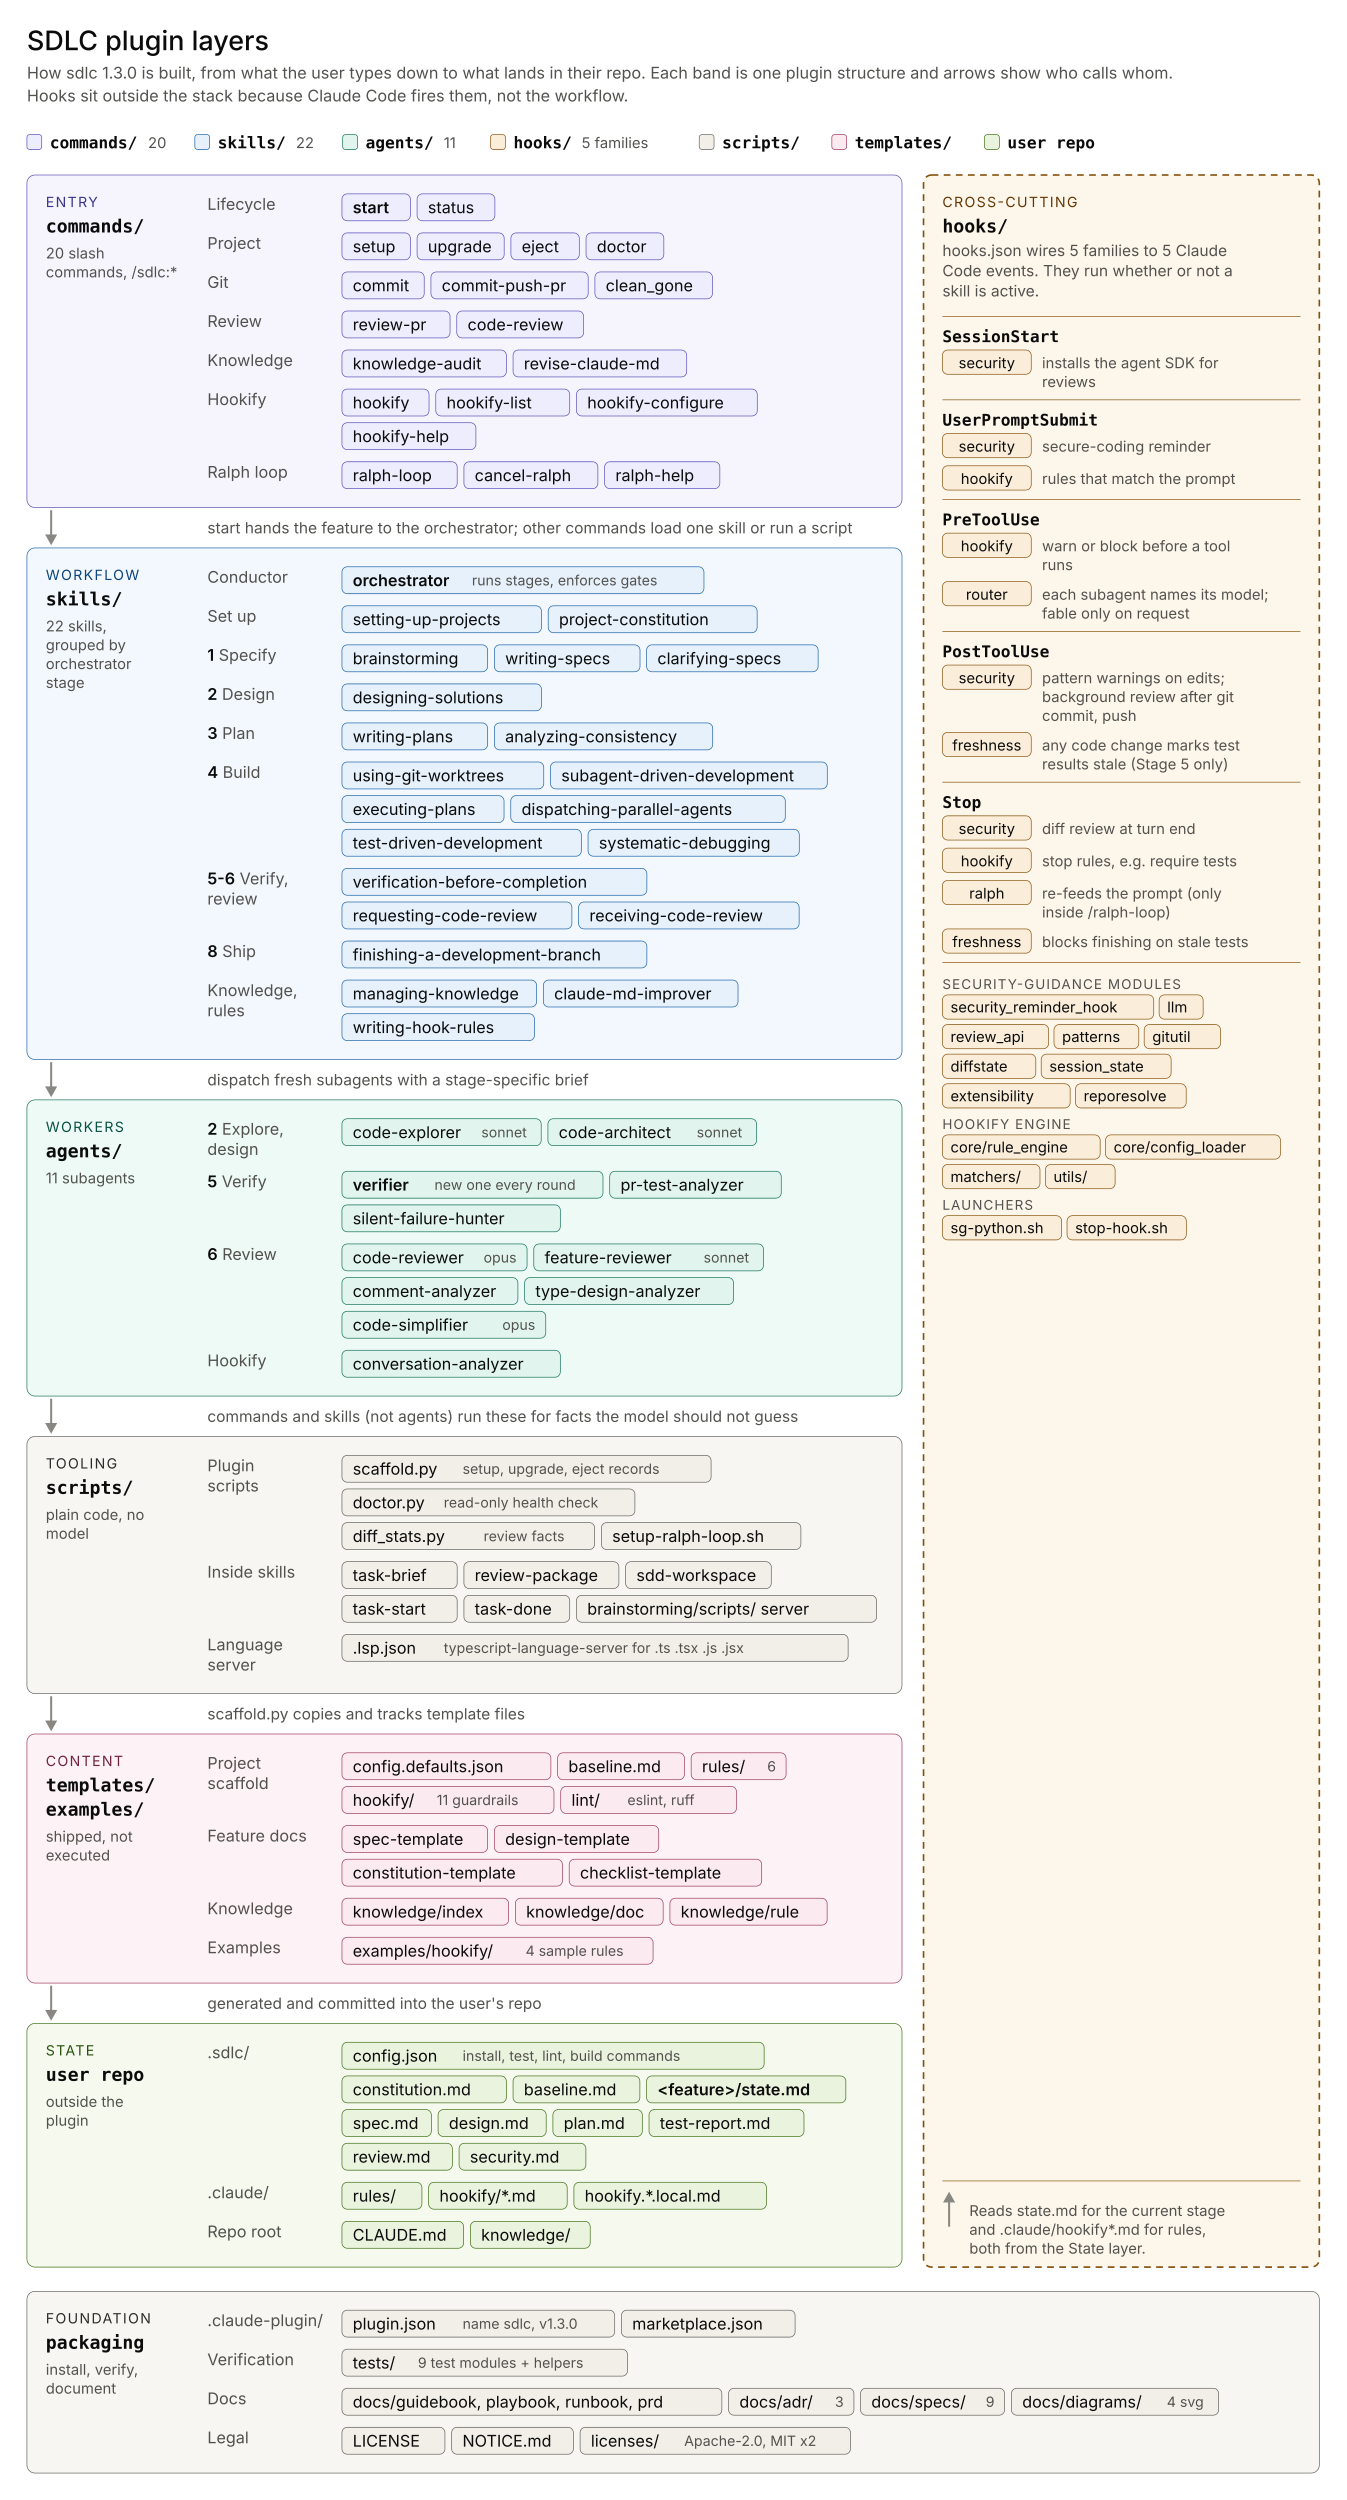
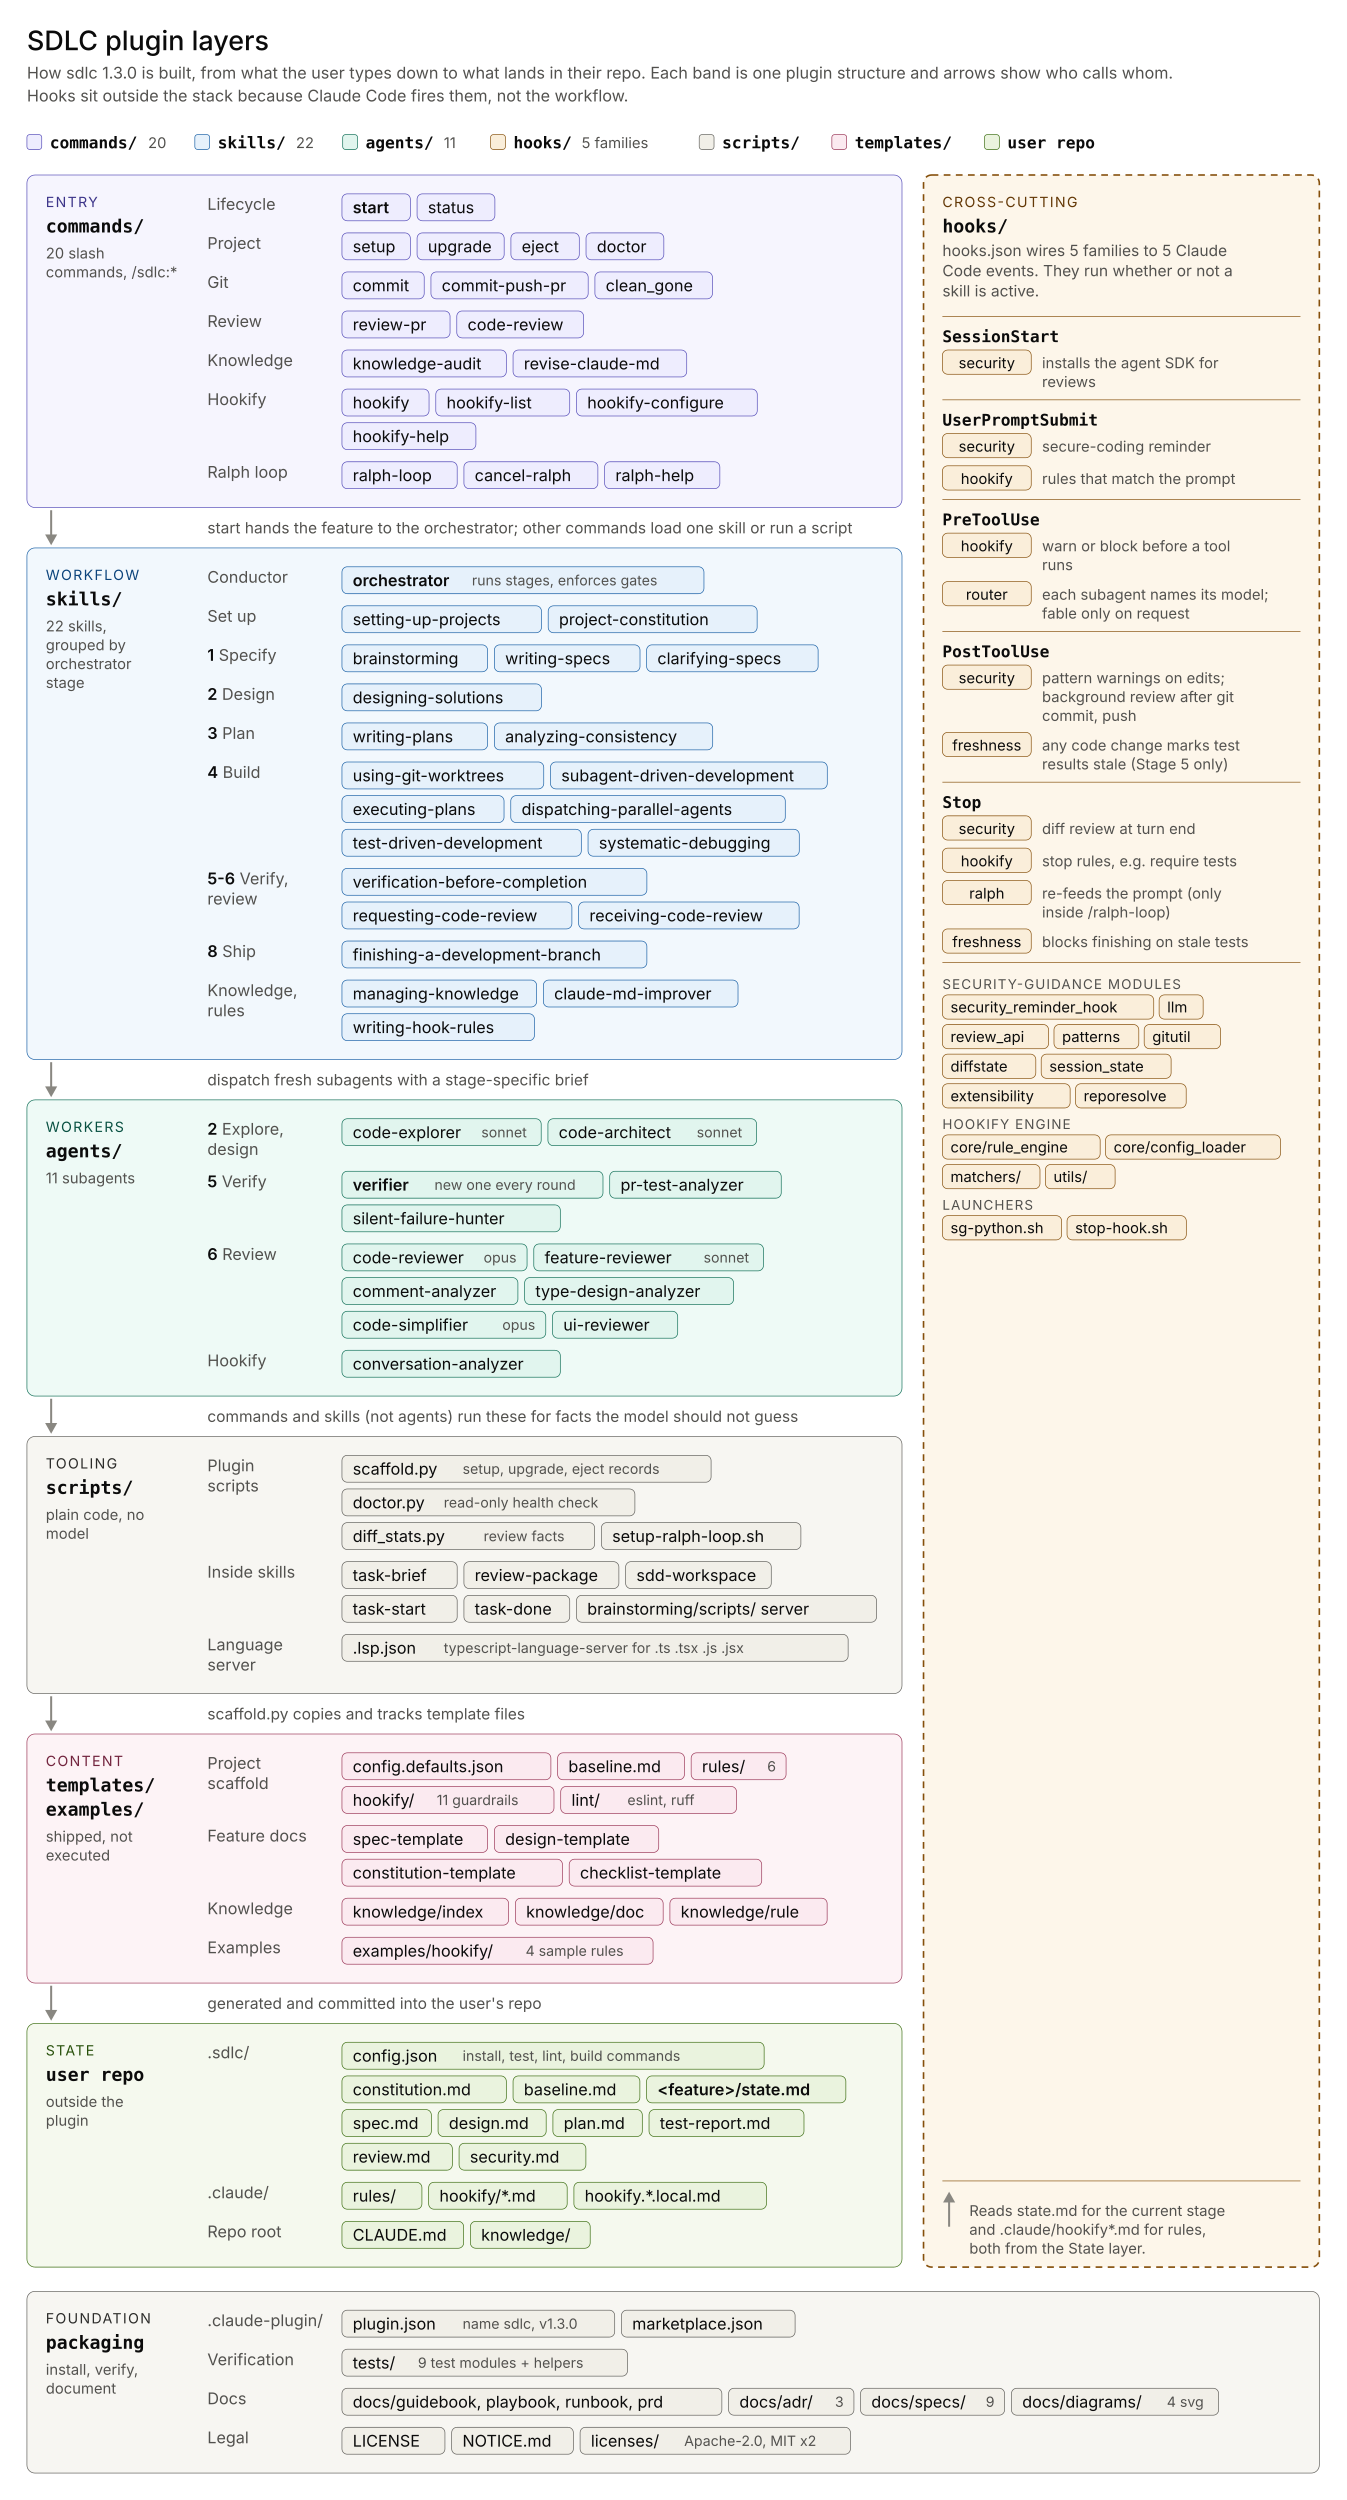
<svg xmlns="http://www.w3.org/2000/svg" width="100%" viewBox="0 0 1000 1857" role="img">
  <style>
text{font-family:anthropic-sans,-apple-system,"system-ui","Segoe UI",sans-serif;dominant-baseline:central;text-anchor:start}
.dir{font-family:ui-monospace,"SF Mono",Menlo,Consolas,monospace;font-weight:600}
.tx{fill:#0b0b0b}.mu{fill:#52514e}
.a{stroke:#898781;stroke-width:1.5;fill:none}.af{fill:#898781}
rect{stroke-width:.5}.sep{stroke-width:.5}
.panel{fill:none;stroke-width:1.2;stroke-dasharray:5 4}
.cmd .bd{fill:#f6f5fe}.cmd .ch{fill:#eeedfe}.cmd .bd,.cmd .ch,.cmd .panel{stroke:#534ab7}.cmd .eb{fill:#3c3489}
.skill .bd{fill:#f2f8fd}.skill .ch{fill:#e6f1fb}.skill .bd,.skill .ch{stroke:#185fa5}.skill .eb{fill:#0c447c}
.agent .bd{fill:#eefaf6}.agent .ch{fill:#e1f5ee}.agent .bd,.agent .ch{stroke:#0f6e56}.agent .eb{fill:#085041}
.hook .ch{fill:#faeeda}.hook .ch,.hook .panel,.hook .sep{stroke:#854f0b}.hook .panel{fill:#fdf6ea}.hook .eb{fill:#633806}
.tool .bd{fill:#f7f6f2}.tool .ch{fill:#f1efe8}.tool .bd,.tool .ch{stroke:#5f5e5a}.tool .eb{fill:#2c2c2a}
.tmpl .bd{fill:#fdf3f6}.tmpl .ch{fill:#fbeaf0}.tmpl .bd,.tmpl .ch{stroke:#993556}.tmpl .eb{fill:#72243e}
.state .bd{fill:#f5f9ee}.state .ch{fill:#eaf3de}.state .bd,.state .ch{stroke:#3b6d11}.state .eb{fill:#27500a}
@media (prefers-color-scheme:dark){
.tx{fill:#f0efea}.mu{fill:#aaa8a2}.a{stroke:#a09e96}.af{fill:#a09e96}
.cmd .bd{fill:#1d1b38}.cmd .ch{fill:#26244a}.cmd .bd,.cmd .ch,.cmd .panel{stroke:#a098f0}.cmd .eb{fill:#cecbfa}
.skill .bd{fill:#0c2036}.skill .ch{fill:#102a44}.skill .bd,.skill .ch{stroke:#6aa8e6}.skill .eb{fill:#b5d4f4}
.agent .bd{fill:#09271f}.agent .ch{fill:#0c3228}.agent .bd,.agent .ch{stroke:#5ac8a5}.agent .eb{fill:#aae6d4}
.hook .ch{fill:#3d2a10}.hook .ch,.hook .panel,.hook .sep{stroke:#e0a04c}.hook .panel{fill:#2f2010}.hook .eb{fill:#f5d9a8}
.tool .bd{fill:#232220}.tool .ch{fill:#2e2d2a}.tool .bd,.tool .ch{stroke:#a09e96}.tool .eb{fill:#d3d1c7}
.tmpl .bd{fill:#2e1520}.tmpl .ch{fill:#44192b}.tmpl .bd,.tmpl .ch{stroke:#e68aa8}.tmpl .eb{fill:#f4c0d1}
.state .bd{fill:#17240c}.state .ch{fill:#1f3310}.state .bd,.state .ch{stroke:#97c459}.state .eb{fill:#c0dd97}
}
</style>
  <text class="tx" x="20" y="30" font-size="20" font-weight="500">SDLC plugin layers</text>
  <text class="mu" x="20" y="54" font-size="12">How sdlc 1.3.0 is built, from what the user types down to what lands in their repo. Each band is one plugin structure and arrows show who calls whom.</text>
  <text class="mu" x="20" y="71" font-size="12">Hooks sit outside the stack because Claude Code fires them, not the workflow.</text>
  <g class="cmd">
    <rect class="ch" x="20" y="100" width="11" height="11" rx="2" />
  </g>
  <text class="tx dir" x="37" y="106" font-size="12">commands/</text>
  <text class="mu" x="109.96" y="106" font-size="11">20</text>
  <g class="skill">
    <rect class="ch" x="144.72" y="100" width="11" height="11" rx="2" />
  </g>
  <text class="tx dir" x="161.72" y="106" font-size="12">skills/</text>
  <text class="mu" x="219.8" y="106" font-size="11">22</text>
  <g class="agent">
    <rect class="ch" x="254.56" y="100" width="11" height="11" rx="2" />
  </g>
  <text class="tx dir" x="271.56" y="106" font-size="12">agents/</text>
  <text class="mu" x="329.64" y="106" font-size="11">11</text>
  <g class="hook">
    <rect class="ch" x="364.4" y="100" width="11" height="11" rx="2" />
  </g>
  <text class="tx dir" x="381.4" y="106" font-size="12">hooks/</text>
  <text class="mu" x="432.04" y="106" font-size="11">5 families</text>
  <g class="tool">
    <rect class="ch" x="519.38" y="100" width="11" height="11" rx="2" />
  </g>
  <text class="tx dir" x="536.38" y="106" font-size="12">scripts/</text>
  <g class="tmpl">
    <rect class="ch" x="617.9" y="100" width="11" height="11" rx="2" />
  </g>
  <text class="tx dir" x="634.9" y="106" font-size="12">templates/</text>
  <g class="state">
    <rect class="ch" x="731.3" y="100" width="11" height="11" rx="2" />
  </g>
  <text class="tx dir" x="748.3" y="106" font-size="12">user repo</text>
  <g class="cmd">
    <rect class="bd" x="20" y="130" width="650" height="247.0" rx="6" />
    <text class="eb" x="34.0" y="150.0" font-size="10.5" letter-spacing="1">ENTRY</text>
    <text class="dir tx" x="34.0" y="168.0" font-size="13.5">commands/</text>
    <text class="mu" x="34.0" y="188.0" font-size="11">20 slash</text>
    <text class="mu" x="34.0" y="202.0" font-size="11">commands, /sdlc:*</text>
    <text class="mu" x="154.0" y="151.5" font-size="12">Lifecycle</text>
    <rect class="ch" x="254.0" y="144.0" width="50.8" height="20" rx="4" stroke-width="1.2" />
    <text class="tx" x="262.0" y="154.0" font-size="12" font-weight="600">start</text>
    <rect class="ch" x="309.8" y="144.0" width="57.8" height="20" rx="4" />
    <text class="tx" x="317.8" y="154.0" font-size="12">status</text>
    <text class="mu" x="154.0" y="180.5" font-size="12">Project</text>
    <rect class="ch" x="254.0" y="173.0" width="50.8" height="20" rx="4" />
    <text class="tx" x="262.0" y="183.0" font-size="12">setup</text>
    <rect class="ch" x="309.8" y="173.0" width="64.7" height="20" rx="4" />
    <text class="tx" x="317.8" y="183.0" font-size="12">upgrade</text>
    <rect class="ch" x="379.5" y="173.0" width="50.8" height="20" rx="4" />
    <text class="tx" x="387.5" y="183.0" font-size="12">eject</text>
    <rect class="ch" x="435.3" y="173.0" width="57.8" height="20" rx="4" />
    <text class="tx" x="443.3" y="183.0" font-size="12">doctor</text>
    <text class="mu" x="154.0" y="209.5" font-size="12">Git</text>
    <rect class="ch" x="254.0" y="202.0" width="61.1" height="20" rx="4" />
    <text class="tx" x="262.0" y="212.0" font-size="12">commit</text>
    <rect class="ch" x="320.1" y="202.0" width="116.8" height="20" rx="4" />
    <text class="tx" x="328.1" y="212.0" font-size="12">commit-push-pr</text>
    <rect class="ch" x="441.9" y="202.0" width="87.3" height="20" rx="4" />
    <text class="tx" x="449.9" y="212.0" font-size="12">clean_gone</text>
    <text class="mu" x="154.0" y="238.5" font-size="12">Review</text>
    <rect class="ch" x="254.0" y="231.0" width="80.3" height="20" rx="4" />
    <text class="tx" x="262.0" y="241.0" font-size="12">review-pr</text>
    <rect class="ch" x="339.3" y="231.0" width="94.2" height="20" rx="4" />
    <text class="tx" x="347.3" y="241.0" font-size="12">code-review</text>
    <text class="mu" x="154.0" y="267.5" font-size="12">Knowledge</text>
    <rect class="ch" x="254.0" y="260.0" width="122.1" height="20" rx="4" />
    <text class="tx" x="262.0" y="270.0" font-size="12">knowledge-audit</text>
    <rect class="ch" x="381.1" y="260.0" width="129.0" height="20" rx="4" />
    <text class="tx" x="389.1" y="270.0" font-size="12">revise-claude-md</text>
    <text class="mu" x="154.0" y="296.5" font-size="12">Hookify</text>
    <rect class="ch" x="254.0" y="289.0" width="64.7" height="20" rx="4" />
    <text class="tx" x="262.0" y="299.0" font-size="12">hookify</text>
    <rect class="ch" x="323.7" y="289.0" width="99.5" height="20" rx="4" />
    <text class="tx" x="331.7" y="299.0" font-size="12">hookify-list</text>
    <rect class="ch" x="428.2" y="289.0" width="134.3" height="20" rx="4" />
    <text class="tx" x="436.2" y="299.0" font-size="12">hookify-configure</text>
    <rect class="ch" x="254.0" y="314.0" width="99.5" height="20" rx="4" />
    <text class="tx" x="262.0" y="324.0" font-size="12">hookify-help</text>
    <text class="mu" x="154.0" y="350.5" font-size="12">Ralph loop</text>
    <rect class="ch" x="254.0" y="343.0" width="85.6" height="20" rx="4" />
    <text class="tx" x="262.0" y="353.0" font-size="12">ralph-loop</text>
    <rect class="ch" x="344.6" y="343.0" width="99.5" height="20" rx="4" />
    <text class="tx" x="352.6" y="353.0" font-size="12">cancel-ralph</text>
    <rect class="ch" x="449.1" y="343.0" width="85.6" height="20" rx="4" />
    <text class="tx" x="457.1" y="353.0" font-size="12">ralph-help</text>
  </g>
  <line class="a" x1="38" y1="379" x2="38" y2="398" />
  <polygon class="af" points="33.5,397 42.5,397 38,405" />
  <text class="mu" x="154.0" y="392.0" font-size="11.5">start hands the feature to the orchestrator; other commands load one skill or run a script</text>
  <g class="skill">
    <rect class="bd" x="20" y="407" width="650" height="380.0" rx="6" />
    <text class="eb" x="34.0" y="427.0" font-size="10.5" letter-spacing="1">WORKFLOW</text>
    <text class="dir tx" x="34.0" y="445.0" font-size="13.5">skills/</text>
    <text class="mu" x="34.0" y="465.0" font-size="11">22 skills,</text>
    <text class="mu" x="34.0" y="479.0" font-size="11">grouped by</text>
    <text class="mu" x="34.0" y="493.0" font-size="11">orchestrator</text>
    <text class="mu" x="34.0" y="507.0" font-size="11">stage</text>
    <text class="mu" x="154.0" y="428.5" font-size="12">Conductor</text>
    <rect class="ch" x="254.0" y="421.0" width="268.9" height="20" rx="4" stroke-width="1.2" />
    <text class="tx" x="262.0" y="431.0" font-size="12" font-weight="600">orchestrator</text>
    <text class="mu" x="350.5" y="431.0" font-size="10.5">runs stages, enforces gates</text>
    <text class="mu" x="154.0" y="457.5" font-size="12">Set up</text>
    <rect class="ch" x="254.0" y="450.0" width="148.2" height="20" rx="4" />
    <text class="tx" x="262.0" y="460.0" font-size="12">setting-up-projects</text>
    <rect class="ch" x="407.2" y="450.0" width="155.2" height="20" rx="4" />
    <text class="tx" x="415.2" y="460.0" font-size="12">project-constitution</text>
    <text class="mu" x="154" y="486.5" font-size="12">
      <tspan class="tx" font-weight="600">1</tspan> Specify</text>
    <rect class="ch" x="254.0" y="479.0" width="108.2" height="20" rx="4" />
    <text class="tx" x="262.0" y="489.0" font-size="12">brainstorming</text>
    <rect class="ch" x="367.2" y="479.0" width="108.2" height="20" rx="4" />
    <text class="tx" x="375.2" y="489.0" font-size="12">writing-specs</text>
    <rect class="ch" x="480.3" y="479.0" width="127.4" height="20" rx="4" />
    <text class="tx" x="488.3" y="489.0" font-size="12">clarifying-specs</text>
    <text class="mu" x="154" y="515.5" font-size="12">
      <tspan class="tx" font-weight="600">2</tspan> Design</text>
    <rect class="ch" x="254.0" y="508.0" width="148.2" height="20" rx="4" />
    <text class="tx" x="262.0" y="518.0" font-size="12">designing-solutions</text>
    <text class="mu" x="154" y="544.5" font-size="12">
      <tspan class="tx" font-weight="600">3</tspan> Plan</text>
    <rect class="ch" x="254.0" y="537.0" width="108.2" height="20" rx="4" />
    <text class="tx" x="262.0" y="547.0" font-size="12">writing-plans</text>
    <rect class="ch" x="367.2" y="537.0" width="162.2" height="20" rx="4" />
    <text class="tx" x="375.2" y="547.0" font-size="12">analyzing-consistency</text>
    <text class="mu" x="154" y="573.5" font-size="12">
      <tspan class="tx" font-weight="600">4</tspan> Build</text>
    <rect class="ch" x="254.0" y="566.0" width="149.9" height="20" rx="4" />
    <text class="tx" x="262.0" y="576.0" font-size="12">using-git-worktrees</text>
    <rect class="ch" x="408.9" y="566.0" width="205.6" height="20" rx="4" />
    <text class="tx" x="416.9" y="576.0" font-size="12">subagent-driven-development</text>
    <rect class="ch" x="254.0" y="591.0" width="120.4" height="20" rx="4" />
    <text class="tx" x="262.0" y="601.0" font-size="12">executing-plans</text>
    <rect class="ch" x="379.4" y="591.0" width="203.9" height="20" rx="4" />
    <text class="tx" x="387.4" y="601.0" font-size="12">dispatching-parallel-agents</text>
    <rect class="ch" x="254.0" y="616.0" width="177.8" height="20" rx="4" />
    <text class="tx" x="262.0" y="626.0" font-size="12">test-driven-development</text>
    <rect class="ch" x="436.8" y="616.0" width="156.9" height="20" rx="4" />
    <text class="tx" x="444.8" y="626.0" font-size="12">systematic-debugging</text>
    <text class="mu" x="154" y="652.5" font-size="12">
      <tspan class="tx" font-weight="600">5-6</tspan> Verify,</text>
    <text class="mu" x="154.0" y="667.5" font-size="12">review</text>
    <rect class="ch" x="254.0" y="645.0" width="226.5" height="20" rx="4" />
    <text class="tx" x="262.0" y="655.0" font-size="12">verification-before-completion</text>
    <rect class="ch" x="254.0" y="670.0" width="170.8" height="20" rx="4" />
    <text class="tx" x="262.0" y="680.0" font-size="12">requesting-code-review</text>
    <rect class="ch" x="429.8" y="670.0" width="163.8" height="20" rx="4" />
    <text class="tx" x="437.8" y="680.0" font-size="12">receiving-code-review</text>
    <text class="mu" x="154" y="706.5" font-size="12">
      <tspan class="tx" font-weight="600">8</tspan> Ship</text>
    <rect class="ch" x="254.0" y="699.0" width="226.5" height="20" rx="4" />
    <text class="tx" x="262.0" y="709.0" font-size="12">finishing-a-development-branch</text>
    <text class="mu" x="154.0" y="735.5" font-size="12">Knowledge,</text>
    <text class="mu" x="154.0" y="750.5" font-size="12">rules</text>
    <rect class="ch" x="254.0" y="728.0" width="144.6" height="20" rx="4" />
    <text class="tx" x="262.0" y="738.0" font-size="12">managing-knowledge</text>
    <rect class="ch" x="403.6" y="728.0" width="144.6" height="20" rx="4" />
    <text class="tx" x="411.6" y="738.0" font-size="12">claude-md-improver</text>
    <rect class="ch" x="254.0" y="753.0" width="143.0" height="20" rx="4" />
    <text class="tx" x="262.0" y="763.0" font-size="12">writing-hook-rules</text>
  </g>
  <line class="a" x1="38" y1="789" x2="38" y2="808" />
  <polygon class="af" points="33.5,807 42.5,807 38,815" />
  <text class="mu" x="154.0" y="802.0" font-size="11.5">dispatch fresh subagents with a stage-specific brief</text>
  <g class="agent">
    <rect class="bd" x="20" y="817" width="650" height="220.0" rx="6" />
    <text class="eb" x="34.0" y="837.0" font-size="10.5" letter-spacing="1">WORKERS</text>
    <text class="dir tx" x="34.0" y="855.0" font-size="13.5">agents/</text>
    <text class="mu" x="34.0" y="875.0" font-size="11">11 subagents</text>
    <text class="mu" x="154" y="838.5" font-size="12">
      <tspan class="tx" font-weight="600">2</tspan> Explore,</text>
    <text class="mu" x="154.0" y="853.5" font-size="12">design</text>
    <rect class="ch" x="254.0" y="831.0" width="148.0" height="20" rx="4" />
    <text class="tx" x="262.0" y="841.0" font-size="12">code-explorer</text>
    <text class="mu" x="357.5" y="841.0" font-size="10.5">sonnet</text>
    <rect class="ch" x="407.0" y="831.0" width="155.0" height="20" rx="4" />
    <text class="tx" x="415.0" y="841.0" font-size="12">code-architect</text>
    <text class="mu" x="517.5" y="841.0" font-size="10.5">sonnet</text>
    <text class="mu" x="154" y="877.5" font-size="12">
      <tspan class="tx" font-weight="600">5</tspan> Verify</text>
    <rect class="ch" x="254.0" y="870.0" width="193.9" height="20" rx="4" stroke-width="1.2" />
    <text class="tx" x="262.0" y="880.0" font-size="12" font-weight="600">verifier</text>
    <text class="mu" x="322.7" y="880.0" font-size="10.5">new one every round</text>
    <rect class="ch" x="452.9" y="870.0" width="127.4" height="20" rx="4" />
    <text class="tx" x="460.9" y="880.0" font-size="12">pr-test-analyzer</text>
    <rect class="ch" x="254.0" y="895.0" width="162.2" height="20" rx="4" />
    <text class="tx" x="262.0" y="905.0" font-size="12">silent-failure-hunter</text>
    <text class="mu" x="154" y="931.5" font-size="12">
      <tspan class="tx" font-weight="600">6</tspan> Review</text>
    <rect class="ch" x="254.0" y="924.0" width="137.5" height="20" rx="4" />
    <text class="tx" x="262.0" y="934.0" font-size="12">code-reviewer</text>
    <text class="mu" x="359.2" y="934.0" font-size="10.5">opus</text>
    <rect class="ch" x="396.5" y="924.0" width="170.6" height="20" rx="4" />
    <text class="tx" x="404.5" y="934.0" font-size="12">feature-reviewer</text>
    <text class="mu" x="522.6" y="934.0" font-size="10.5">sonnet</text>
    <rect class="ch" x="254.0" y="949.0" width="130.7" height="20" rx="4" />
    <text class="tx" x="262.0" y="959.0" font-size="12">comment-analyzer</text>
    <rect class="ch" x="389.7" y="949.0" width="155.2" height="20" rx="4" />
    <text class="tx" x="397.7" y="959.0" font-size="12">type-design-analyzer</text>
    <rect class="ch" x="254.0" y="974.0" width="151.4" height="20" rx="4" />
    <text class="tx" x="262.0" y="984.0" font-size="12">code-simplifier</text>
    <text class="mu" x="373.1" y="984.0" font-size="10.5">opus</text>
+     <rect class="ch" x="410.4" y="974.0" width="93.0" height="20" rx="4" />
+     <text class="tx" x="418.4" y="984.0" font-size="12">ui-reviewer</text>
    <text class="mu" x="154.0" y="1010.5" font-size="12">Hookify</text>
    <rect class="ch" x="254.0" y="1003.0" width="162.2" height="20" rx="4" />
    <text class="tx" x="262.0" y="1013.0" font-size="12">conversation-analyzer</text>
  </g>
  <line class="a" x1="38" y1="1039" x2="38" y2="1058" />
  <polygon class="af" points="33.5,1057 42.5,1057 38,1065" />
  <text class="mu" x="154.0" y="1052.0" font-size="11.5">commands and skills (not agents) run these for facts the model should not guess</text>
  <g class="tool">
    <rect class="bd" x="20" y="1067" width="650" height="191.0" rx="6" />
    <text class="eb" x="34.0" y="1087.0" font-size="10.5" letter-spacing="1">TOOLING</text>
    <text class="dir tx" x="34.0" y="1105.0" font-size="13.5">scripts/</text>
    <text class="mu" x="34.0" y="1125.0" font-size="11">plain code, no</text>
    <text class="mu" x="34.0" y="1139.0" font-size="11">model</text>
    <text class="mu" x="154.0" y="1088.5" font-size="12">Plugin</text>
    <text class="mu" x="154.0" y="1103.5" font-size="12">scripts</text>
    <rect class="ch" x="254.0" y="1081.0" width="274.2" height="20" rx="4" />
    <text class="tx" x="262.0" y="1091.0" font-size="12">scaffold.py</text>
    <text class="mu" x="343.6" y="1091.0" font-size="10.5">setup, upgrade, eject records</text>
    <rect class="ch" x="254.0" y="1106.0" width="217.6" height="20" rx="4" />
    <text class="tx" x="262.0" y="1116.0" font-size="12">doctor.py</text>
    <text class="mu" x="329.6" y="1116.0" font-size="10.5">read-only health check</text>
    <rect class="ch" x="254.0" y="1131.0" width="187.7" height="20" rx="4" />
    <text class="tx" x="262.0" y="1141.0" font-size="12">diff_stats.py</text>
    <text class="mu" x="359.2" y="1141.0" font-size="10.5">review facts</text>
    <rect class="ch" x="446.7" y="1131.0" width="148.2" height="20" rx="4" />
    <text class="tx" x="454.7" y="1141.0" font-size="12">setup-ralph-loop.sh</text>
    <text class="mu" x="154.0" y="1167.5" font-size="12">Inside skills</text>
    <rect class="ch" x="254.0" y="1160.0" width="85.6" height="20" rx="4" />
    <text class="tx" x="262.0" y="1170.0" font-size="12">task-brief</text>
    <rect class="ch" x="344.6" y="1160.0" width="115.1" height="20" rx="4" />
    <text class="tx" x="352.6" y="1170.0" font-size="12">review-package</text>
    <rect class="ch" x="464.7" y="1160.0" width="108.2" height="20" rx="4" />
    <text class="tx" x="472.7" y="1170.0" font-size="12">sdd-workspace</text>
    <rect class="ch" x="254.0" y="1185.0" width="85.6" height="20" rx="4" />
    <text class="tx" x="262.0" y="1195.0" font-size="12">task-start</text>
    <rect class="ch" x="344.6" y="1185.0" width="78.6" height="20" rx="4" />
    <text class="tx" x="352.6" y="1195.0" font-size="12">task-done</text>
    <rect class="ch" x="428.2" y="1185.0" width="222.9" height="20" rx="4" />
    <text class="tx" x="436.2" y="1195.0" font-size="12">brainstorming/scripts/ server</text>
    <text class="mu" x="154.0" y="1221.5" font-size="12">Language</text>
    <text class="mu" x="154.0" y="1236.5" font-size="12">server</text>
    <rect class="ch" x="254.0" y="1214.0" width="376.0" height="20" rx="4" />
    <text class="tx" x="262.0" y="1224.0" font-size="12">.lsp.json</text>
    <text class="mu" x="329.6" y="1224.0" font-size="10.5">typescript-language-server for .ts .tsx .js .jsx</text>
  </g>
  <line class="a" x1="38" y1="1260" x2="38" y2="1279" />
  <polygon class="af" points="33.5,1278 42.5,1278 38,1286" />
  <text class="mu" x="154.0" y="1273.0" font-size="11.5">scaffold.py copies and tracks template files</text>
  <g class="tmpl">
    <rect class="bd" x="20" y="1288" width="650" height="185.0" rx="6" />
    <text class="eb" x="34.0" y="1308.0" font-size="10.5" letter-spacing="1">CONTENT</text>
    <text class="dir tx" x="34.0" y="1326.0" font-size="13.5">templates/</text>
    <text class="dir tx" x="34.0" y="1344.0" font-size="13.5">examples/</text>
    <text class="mu" x="34.0" y="1364.0" font-size="11">shipped, not</text>
    <text class="mu" x="34.0" y="1378.0" font-size="11">executed</text>
    <text class="mu" x="154.0" y="1309.5" font-size="12">Project</text>
    <text class="mu" x="154.0" y="1324.5" font-size="12">scaffold</text>
    <rect class="ch" x="254.0" y="1302.0" width="155.2" height="20" rx="4" />
    <text class="tx" x="262.0" y="1312.0" font-size="12">config.defaults.json</text>
    <rect class="ch" x="414.2" y="1302.0" width="94.2" height="20" rx="4" />
    <text class="tx" x="422.2" y="1312.0" font-size="12">baseline.md</text>
    <rect class="ch" x="513.4" y="1302.0" width="70.5" height="20" rx="4" />
    <text class="tx" x="521.4" y="1312.0" font-size="12">rules/</text>
    <text class="mu" x="569.9" y="1312.0" font-size="10.5">6</text>
    <rect class="ch" x="254.0" y="1327.0" width="157.5" height="20" rx="4" />
    <text class="tx" x="262.0" y="1337.0" font-size="12">hookify/</text>
    <text class="mu" x="324.4" y="1337.0" font-size="10.5">11 guardrails</text>
    <rect class="ch" x="416.5" y="1327.0" width="130.6" height="20" rx="4" />
    <text class="tx" x="424.5" y="1337.0" font-size="12">lint/</text>
    <text class="mu" x="466.0" y="1337.0" font-size="10.5">eslint, ruff</text>
    <text class="mu" x="154.0" y="1363.5" font-size="12">Feature docs</text>
    <rect class="ch" x="254.0" y="1356.0" width="108.2" height="20" rx="4" />
    <text class="tx" x="262.0" y="1366.0" font-size="12">spec-template</text>
    <rect class="ch" x="367.2" y="1356.0" width="122.1" height="20" rx="4" />
    <text class="tx" x="375.2" y="1366.0" font-size="12">design-template</text>
    <rect class="ch" x="254.0" y="1381.0" width="163.8" height="20" rx="4" />
    <text class="tx" x="262.0" y="1391.0" font-size="12">constitution-template</text>
    <rect class="ch" x="422.8" y="1381.0" width="143.0" height="20" rx="4" />
    <text class="tx" x="430.8" y="1391.0" font-size="12">checklist-template</text>
    <text class="mu" x="154.0" y="1417.5" font-size="12">Knowledge</text>
    <rect class="ch" x="254.0" y="1410.0" width="123.8" height="20" rx="4" />
    <text class="tx" x="262.0" y="1420.0" font-size="12">knowledge/index</text>
    <rect class="ch" x="382.8" y="1410.0" width="109.8" height="20" rx="4" />
    <text class="tx" x="390.8" y="1420.0" font-size="12">knowledge/doc</text>
    <rect class="ch" x="497.6" y="1410.0" width="116.8" height="20" rx="4" />
    <text class="tx" x="505.6" y="1420.0" font-size="12">knowledge/rule</text>
    <text class="mu" x="154.0" y="1446.5" font-size="12">Examples</text>
    <rect class="ch" x="254.0" y="1439.0" width="231.1" height="20" rx="4" />
    <text class="tx" x="262.0" y="1449.0" font-size="12">examples/hookify/</text>
    <text class="mu" x="390.4" y="1449.0" font-size="10.5">4 sample rules</text>
  </g>
  <line class="a" x1="38" y1="1475" x2="38" y2="1494" />
  <polygon class="af" points="33.5,1493 42.5,1493 38,1501" />
  <text class="mu" x="154.0" y="1488.0" font-size="11.5">generated and committed into the user's repo</text>
  <g class="state">
    <rect class="bd" x="20" y="1503" width="650" height="181.0" rx="6" />
    <text class="eb" x="34.0" y="1523.0" font-size="10.5" letter-spacing="1">STATE</text>
    <text class="dir tx" x="34.0" y="1541.0" font-size="13.5">user repo</text>
    <text class="mu" x="34.0" y="1561.0" font-size="11">outside the</text>
    <text class="mu" x="34.0" y="1575.0" font-size="11">plugin</text>
    <text class="mu" x="154.0" y="1524.5" font-size="12">.sdlc/</text>
    <rect class="ch" x="254.0" y="1517.0" width="313.6" height="20" rx="4" />
    <text class="tx" x="262.0" y="1527.0" font-size="12">config.json</text>
    <text class="mu" x="343.6" y="1527.0" font-size="10.5">install, test, lint, build commands</text>
    <rect class="ch" x="254.0" y="1542.0" width="122.1" height="20" rx="4" />
    <text class="tx" x="262.0" y="1552.0" font-size="12">constitution.md</text>
    <rect class="ch" x="381.1" y="1542.0" width="94.2" height="20" rx="4" />
    <text class="tx" x="389.1" y="1552.0" font-size="12">baseline.md</text>
    <rect class="ch" x="480.3" y="1542.0" width="148.0" height="20" rx="4" stroke-width="1.2" />
    <text class="tx" x="488.3" y="1552.0" font-size="12" font-weight="600">&lt;feature&gt;/state.md</text>
    <rect class="ch" x="254.0" y="1567.0" width="66.4" height="20" rx="4" />
    <text class="tx" x="262.0" y="1577.0" font-size="12">spec.md</text>
    <rect class="ch" x="325.4" y="1567.0" width="80.3" height="20" rx="4" />
    <text class="tx" x="333.4" y="1577.0" font-size="12">design.md</text>
    <rect class="ch" x="410.7" y="1567.0" width="66.4" height="20" rx="4" />
    <text class="tx" x="418.7" y="1577.0" font-size="12">plan.md</text>
    <rect class="ch" x="482.1" y="1567.0" width="115.1" height="20" rx="4" />
    <text class="tx" x="490.1" y="1577.0" font-size="12">test-report.md</text>
    <rect class="ch" x="254.0" y="1592.0" width="82.0" height="20" rx="4" />
    <text class="tx" x="262.0" y="1602.0" font-size="12">review.md</text>
    <rect class="ch" x="341.0" y="1592.0" width="94.2" height="20" rx="4" />
    <text class="tx" x="349.0" y="1602.0" font-size="12">security.md</text>
    <text class="mu" x="154.0" y="1628.5" font-size="12">.claude/</text>
    <rect class="ch" x="254.0" y="1621.0" width="59.4" height="20" rx="4" />
    <text class="tx" x="262.0" y="1631.0" font-size="12">rules/</text>
    <rect class="ch" x="318.4" y="1621.0" width="102.9" height="20" rx="4" />
    <text class="tx" x="326.4" y="1631.0" font-size="12">hookify/*.md</text>
    <rect class="ch" x="426.3" y="1621.0" width="143.0" height="20" rx="4" />
    <text class="tx" x="434.3" y="1631.0" font-size="12">hookify.*.local.md</text>
    <text class="mu" x="154.0" y="1657.5" font-size="12">Repo root</text>
    <rect class="ch" x="254.0" y="1650.0" width="90.4" height="20" rx="4" />
    <text class="tx" x="262.0" y="1660.0" font-size="12">CLAUDE.md</text>
    <rect class="ch" x="349.4" y="1650.0" width="89.0" height="20" rx="4" />
    <text class="tx" x="357.4" y="1660.0" font-size="12">knowledge/</text>
  </g>
  <g class="hook">
    <rect class="panel" x="686" y="130" width="294" height="1554.0" rx="6" />
  </g>
  <g class="hook">
    <text class="eb" x="700.0" y="150.0" font-size="10.5" letter-spacing="1">CROSS-CUTTING</text>
    <text class="dir tx" x="700.0" y="168.0" font-size="13.5">hooks/</text>
    <text class="mu" x="700.0" y="186.0" font-size="11.5">hooks.json wires 5 families to 5 Claude</text>
    <text class="mu" x="700.0" y="201.0" font-size="11.5">Code events. They run whether or not a</text>
    <text class="mu" x="700.0" y="216.0" font-size="11.5">skill is active.</text>
    <line class="sep" x1="700" y1="235" x2="966" y2="235" />
    <text class="dir tx" x="700.0" y="250.0" font-size="12">SessionStart</text>
    <rect class="ch" x="700" y="260.0" width="66" height="18" rx="4" />
    <text class="tx" x="733.0" y="269.5" font-size="11" style="text-anchor:middle">security</text>
    <text class="mu" x="774.0" y="269.5" font-size="11">installs the agent SDK for</text>
    <text class="mu" x="774.0" y="283.5" font-size="11">reviews</text>
    <line class="sep" x1="700" y1="297" x2="966" y2="297" />
    <text class="dir tx" x="700.0" y="312.0" font-size="12">UserPromptSubmit</text>
    <rect class="ch" x="700" y="322.0" width="66" height="18" rx="4" />
    <text class="tx" x="733.0" y="331.5" font-size="11" style="text-anchor:middle">security</text>
    <text class="mu" x="774.0" y="331.5" font-size="11">secure-coding reminder</text>
    <rect class="ch" x="700" y="346.0" width="66" height="18" rx="4" />
    <text class="tx" x="733.0" y="355.5" font-size="11" style="text-anchor:middle">hookify</text>
    <text class="mu" x="774.0" y="355.5" font-size="11">rules that match the prompt</text>
    <line class="sep" x1="700" y1="371" x2="966" y2="371" />
    <text class="dir tx" x="700.0" y="386.0" font-size="12">PreToolUse</text>
    <rect class="ch" x="700" y="396.0" width="66" height="18" rx="4" />
    <text class="tx" x="733.0" y="405.5" font-size="11" style="text-anchor:middle">hookify</text>
    <text class="mu" x="774.0" y="405.5" font-size="11">warn or block before a tool</text>
    <text class="mu" x="774.0" y="419.5" font-size="11">runs</text>
    <rect class="ch" x="700" y="432.0" width="66" height="18" rx="4" />
    <text class="tx" x="733.0" y="441.5" font-size="11" style="text-anchor:middle">router</text>
    <text class="mu" x="774.0" y="441.5" font-size="11">each subagent names its model;</text>
    <text class="mu" x="774.0" y="455.5" font-size="11">fable only on request</text>
    <line class="sep" x1="700" y1="469" x2="966" y2="469" />
    <text class="dir tx" x="700.0" y="484.0" font-size="12">PostToolUse</text>
    <rect class="ch" x="700" y="494.0" width="66" height="18" rx="4" />
    <text class="tx" x="733.0" y="503.5" font-size="11" style="text-anchor:middle">security</text>
    <text class="mu" x="774.0" y="503.5" font-size="11">pattern warnings on edits;</text>
    <text class="mu" x="774.0" y="517.5" font-size="11">background review after git</text>
    <text class="mu" x="774.0" y="531.5" font-size="11">commit, push</text>
    <rect class="ch" x="700" y="544.0" width="66" height="18" rx="4" />
    <text class="tx" x="733.0" y="553.5" font-size="11" style="text-anchor:middle">freshness</text>
    <text class="mu" x="774.0" y="553.5" font-size="11">any code change marks test</text>
    <text class="mu" x="774.0" y="567.5" font-size="11">results stale (Stage 5 only)</text>
    <line class="sep" x1="700" y1="581" x2="966" y2="581" />
    <text class="dir tx" x="700.0" y="596.0" font-size="12">Stop</text>
    <rect class="ch" x="700" y="606.0" width="66" height="18" rx="4" />
    <text class="tx" x="733.0" y="615.5" font-size="11" style="text-anchor:middle">security</text>
    <text class="mu" x="774.0" y="615.5" font-size="11">diff review at turn end</text>
    <rect class="ch" x="700" y="630.0" width="66" height="18" rx="4" />
    <text class="tx" x="733.0" y="639.5" font-size="11" style="text-anchor:middle">hookify</text>
    <text class="mu" x="774.0" y="639.5" font-size="11">stop rules, e.g. require tests</text>
    <rect class="ch" x="700" y="654.0" width="66" height="18" rx="4" />
    <text class="tx" x="733.0" y="663.5" font-size="11" style="text-anchor:middle">ralph</text>
    <text class="mu" x="774.0" y="663.5" font-size="11">re-feeds the prompt (only</text>
    <text class="mu" x="774.0" y="677.5" font-size="11">inside /ralph-loop)</text>
    <rect class="ch" x="700" y="690.0" width="66" height="18" rx="4" />
    <text class="tx" x="733.0" y="699.5" font-size="11" style="text-anchor:middle">freshness</text>
    <text class="mu" x="774.0" y="699.5" font-size="11">blocks finishing on stale tests</text>
    <line class="sep" x1="700" y1="715" x2="966" y2="715" />
    <text class="mu" x="700.0" y="731.0" font-size="10" letter-spacing="0.8">SECURITY-GUIDANCE MODULES</text>
    <rect class="ch" x="700.0" y="739.0" width="157.0" height="18" rx="4" />
    <text class="tx" x="706.0" y="748.0" font-size="11">security_reminder_hook</text>
    <rect class="ch" x="861.0" y="739.0" width="32.7" height="18" rx="4" />
    <text class="tx" x="867.0" y="748.0" font-size="11">llm</text>
    <rect class="ch" x="700.0" y="761.0" width="78.9" height="18" rx="4" />
    <text class="tx" x="706.0" y="770.0" font-size="11">review_api</text>
    <rect class="ch" x="782.9" y="761.0" width="63.0" height="18" rx="4" />
    <text class="tx" x="788.9" y="770.0" font-size="11">patterns</text>
    <rect class="ch" x="849.9" y="761.0" width="56.7" height="18" rx="4" />
    <text class="tx" x="855.9" y="770.0" font-size="11">gitutil</text>
    <rect class="ch" x="700.0" y="783.0" width="69.4" height="18" rx="4" />
    <text class="tx" x="706.0" y="792.0" font-size="11">diffstate</text>
    <rect class="ch" x="773.4" y="783.0" width="96.5" height="18" rx="4" />
    <text class="tx" x="779.4" y="792.0" font-size="11">session_state</text>
    <rect class="ch" x="700.0" y="805.0" width="94.9" height="18" rx="4" />
    <text class="tx" x="706.0" y="814.0" font-size="11">extensibility</text>
    <rect class="ch" x="798.9" y="805.0" width="82.2" height="18" rx="4" />
    <text class="tx" x="804.9" y="814.0" font-size="11">reporesolve</text>
    <text class="mu" x="700.0" y="835.0" font-size="10" letter-spacing="0.8">HOOKIFY ENGINE</text>
    <rect class="ch" x="700.0" y="843.0" width="117.2" height="18" rx="4" />
    <text class="tx" x="706.0" y="852.0" font-size="11">core/rule_engine</text>
    <rect class="ch" x="821.2" y="843.0" width="129.9" height="18" rx="4" />
    <text class="tx" x="827.2" y="852.0" font-size="11">core/config_loader</text>
    <rect class="ch" x="700.0" y="865.0" width="72.5" height="18" rx="4" />
    <text class="tx" x="706.0" y="874.0" font-size="11">matchers/</text>
    <rect class="ch" x="776.5" y="865.0" width="51.8" height="18" rx="4" />
    <text class="tx" x="782.5" y="874.0" font-size="11">utils/</text>
    <text class="mu" x="700.0" y="895.0" font-size="10" letter-spacing="0.8">LAUNCHERS</text>
    <rect class="ch" x="700.0" y="903.0" width="88.6" height="18" rx="4" />
    <text class="tx" x="706.0" y="912.0" font-size="11">sg-python.sh</text>
    <rect class="ch" x="792.6" y="903.0" width="88.6" height="18" rx="4" />
    <text class="tx" x="798.6" y="912.0" font-size="11">stop-hook.sh</text>
    <line class="sep" x1="700" y1="1620" x2="966" y2="1620" />
    <line class="a" x1="705" y1="1654" x2="705" y2="1635" />
    <polygon class="af" points="700.5,1636 709.5,1636 705,1628" />
    <text class="mu" x="720.0" y="1642.0" font-size="11">Reads state.md for the current stage</text>
    <text class="mu" x="720.0" y="1656.0" font-size="11">and .claude/hookify*.md for rules,</text>
    <text class="mu" x="720.0" y="1670.0" font-size="11">both from the State layer.</text>
  </g>
  <g class="tool">
    <rect class="bd" x="20" y="1702" width="960" height="135.0" rx="6" />
    <text class="eb" x="34.0" y="1722.0" font-size="10.5" letter-spacing="1">FOUNDATION</text>
    <text class="dir tx" x="34.0" y="1740.0" font-size="13.5">packaging</text>
    <text class="mu" x="34.0" y="1760.0" font-size="11">install, verify,</text>
    <text class="mu" x="34.0" y="1774.0" font-size="11">document</text>
    <text class="mu" x="154.0" y="1723.5" font-size="12">.claude-plugin/</text>
    <rect class="ch" x="254.0" y="1716.0" width="202.6" height="20" rx="4" />
    <text class="tx" x="262.0" y="1726.0" font-size="12">plugin.json</text>
    <text class="mu" x="343.6" y="1726.0" font-size="10.5">name sdlc, v1.3.0</text>
    <rect class="ch" x="461.6" y="1716.0" width="129.0" height="20" rx="4" />
    <text class="tx" x="469.6" y="1726.0" font-size="12">marketplace.json</text>
    <text class="mu" x="154.0" y="1752.5" font-size="12">Verification</text>
    <rect class="ch" x="254.0" y="1745.0" width="212.1" height="20" rx="4" />
    <text class="tx" x="262.0" y="1755.0" font-size="12">tests/</text>
    <text class="mu" x="310.4" y="1755.0" font-size="10.5">9 test modules + helpers</text>
    <text class="mu" x="154.0" y="1781.5" font-size="12">Docs</text>
    <rect class="ch" x="254.0" y="1774.0" width="282.2" height="20" rx="4" />
    <text class="tx" x="262.0" y="1784.0" font-size="12">docs/guidebook, playbook, runbook, prd</text>
    <rect class="ch" x="541.2" y="1774.0" width="93.1" height="20" rx="4" />
    <text class="tx" x="549.2" y="1784.0" font-size="12">docs/adr/</text>
    <text class="mu" x="620.2" y="1784.0" font-size="10.5">3</text>
    <rect class="ch" x="639.2" y="1774.0" width="107.0" height="20" rx="4" />
    <text class="tx" x="647.2" y="1784.0" font-size="12">docs/specs/</text>
    <text class="mu" x="732.2" y="1784.0" font-size="10.5">9</text>
    <rect class="ch" x="751.3" y="1774.0" width="153.9" height="20" rx="4" />
    <text class="tx" x="759.3" y="1784.0" font-size="12">docs/diagrams/</text>
    <text class="mu" x="866.7" y="1784.0" font-size="10.5">4 svg</text>
    <text class="mu" x="154.0" y="1810.5" font-size="12">Legal</text>
    <rect class="ch" x="254.0" y="1803.0" width="76.5" height="20" rx="4" />
    <text class="tx" x="262.0" y="1813.0" font-size="12">LICENSE</text>
    <rect class="ch" x="335.5" y="1803.0" width="90.4" height="20" rx="4" />
    <text class="tx" x="343.5" y="1813.0" font-size="12">NOTICE.md</text>
    <rect class="ch" x="430.9" y="1803.0" width="200.8" height="20" rx="4" />
    <text class="tx" x="438.9" y="1813.0" font-size="12">licenses/</text>
    <text class="mu" x="508.2" y="1813.0" font-size="10.5">Apache-2.0, MIT x2</text>
  </g>
</svg>
